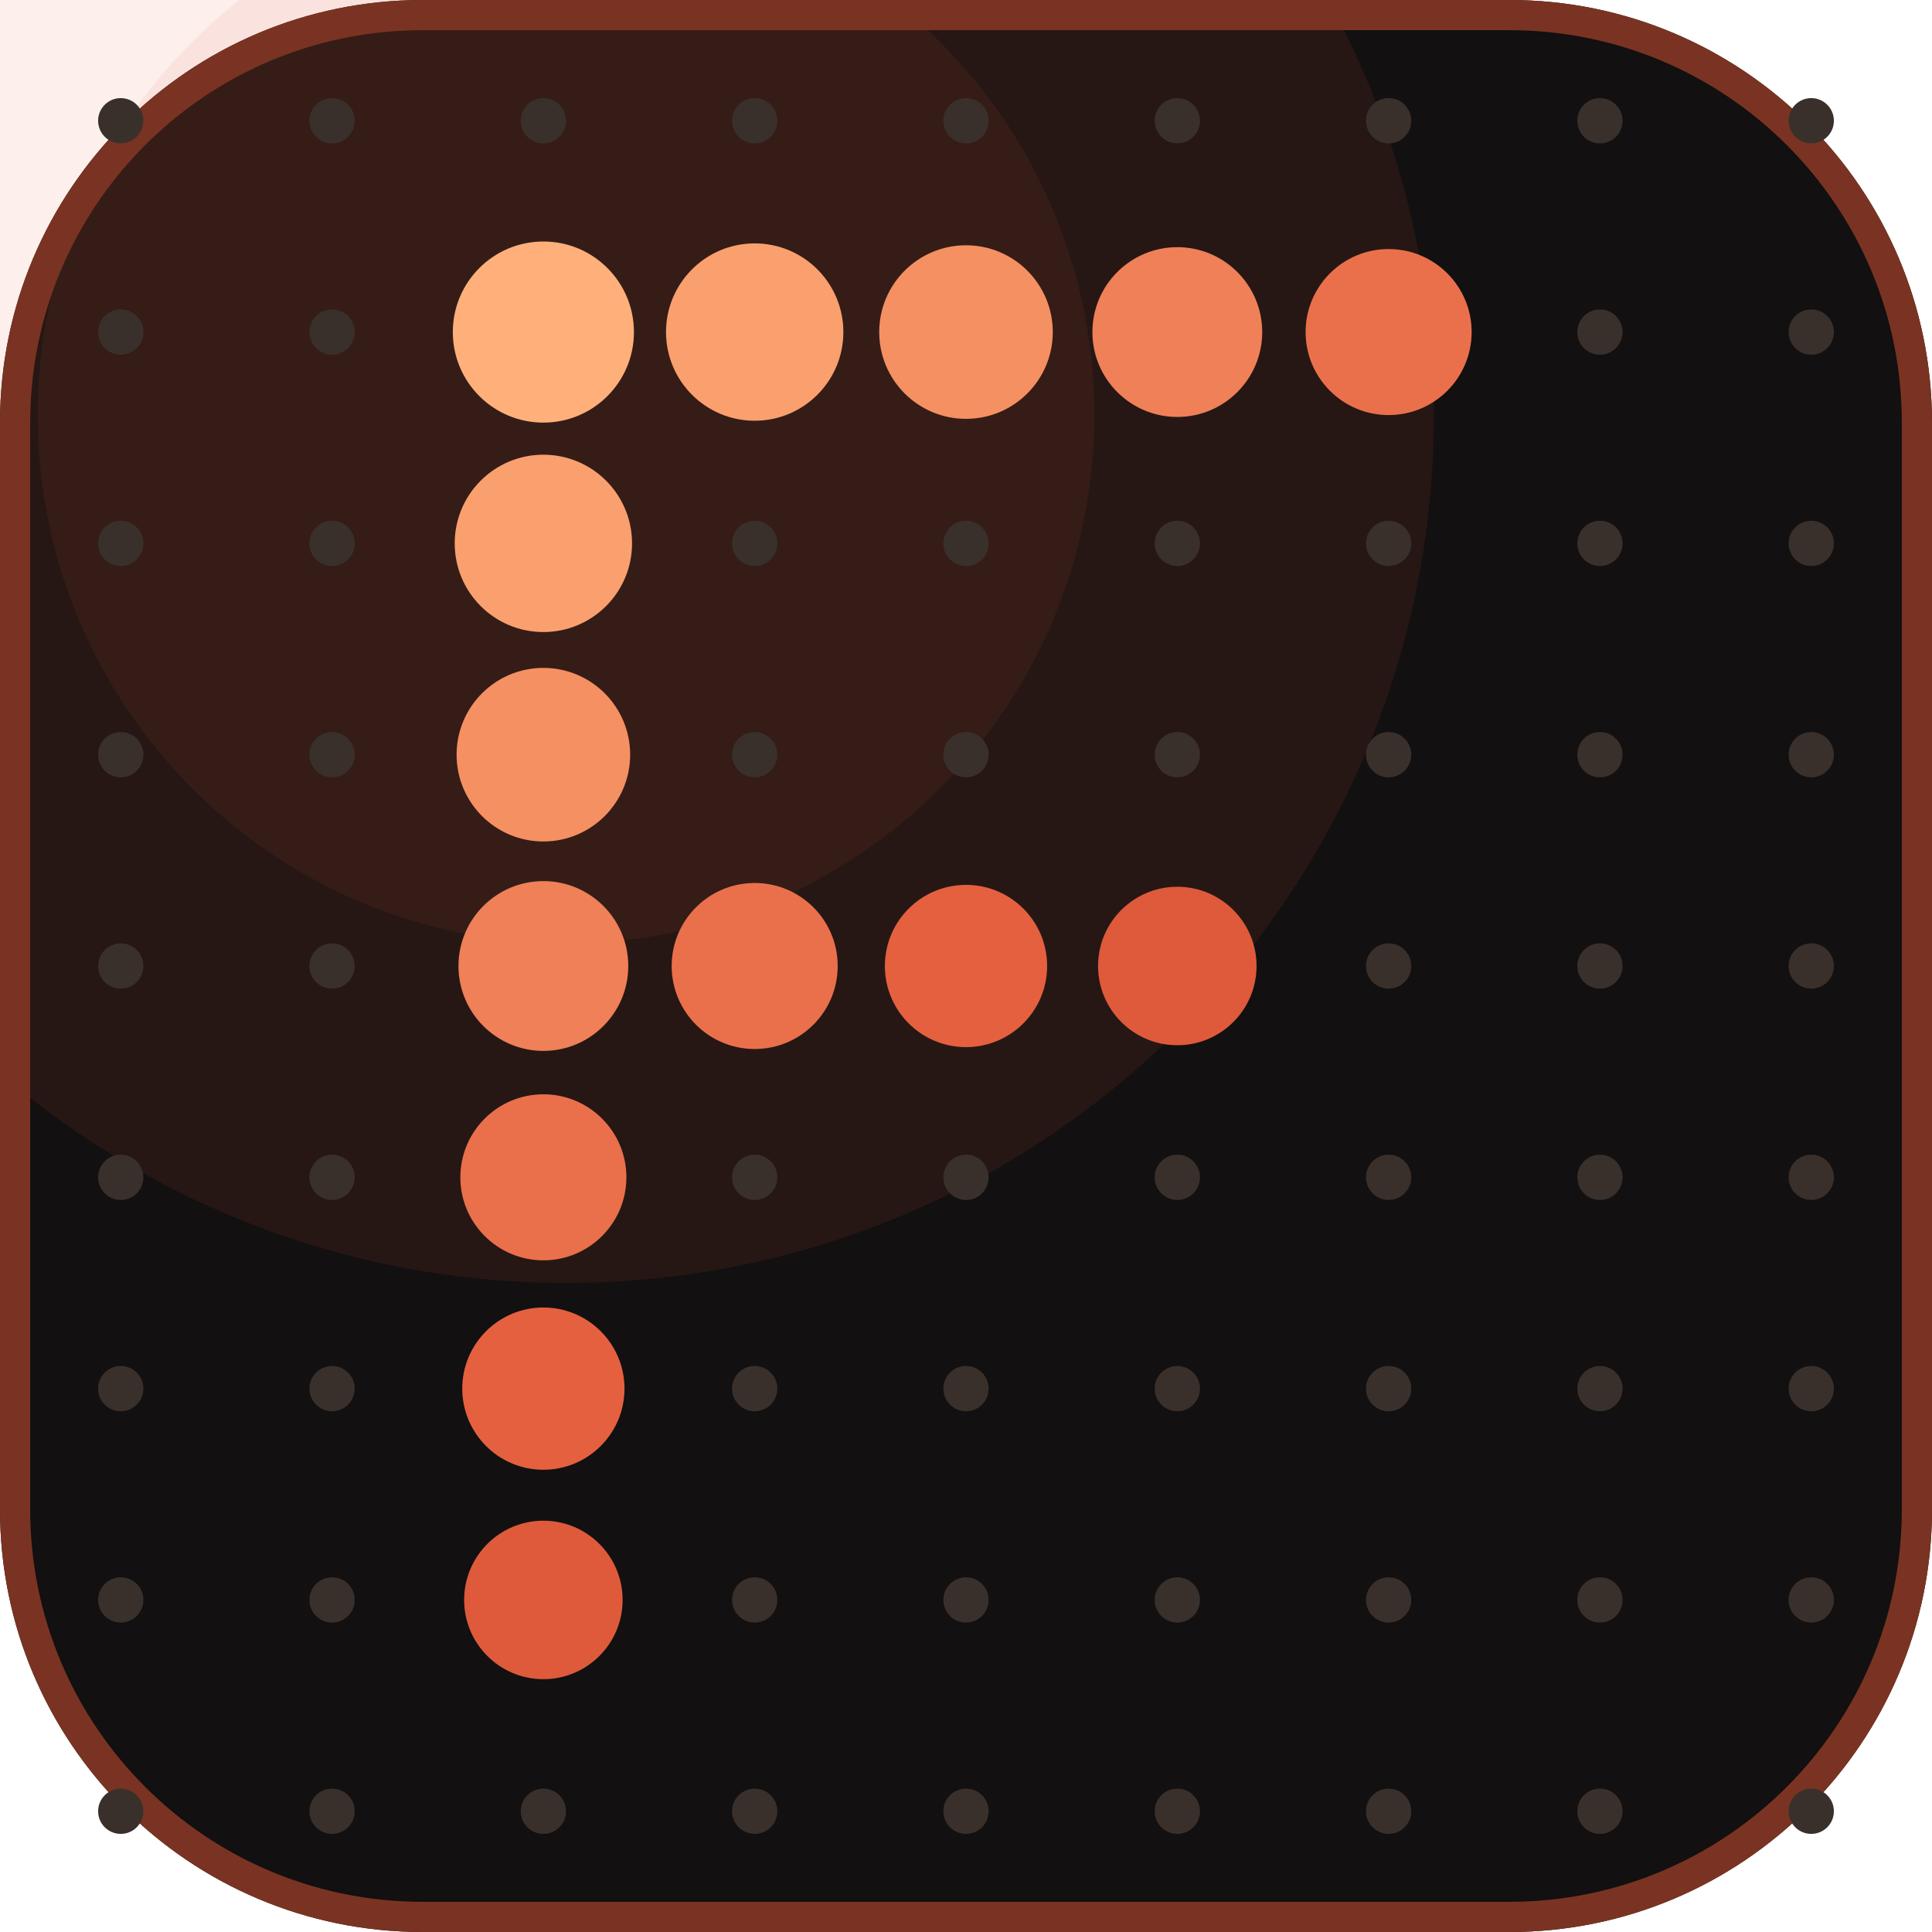
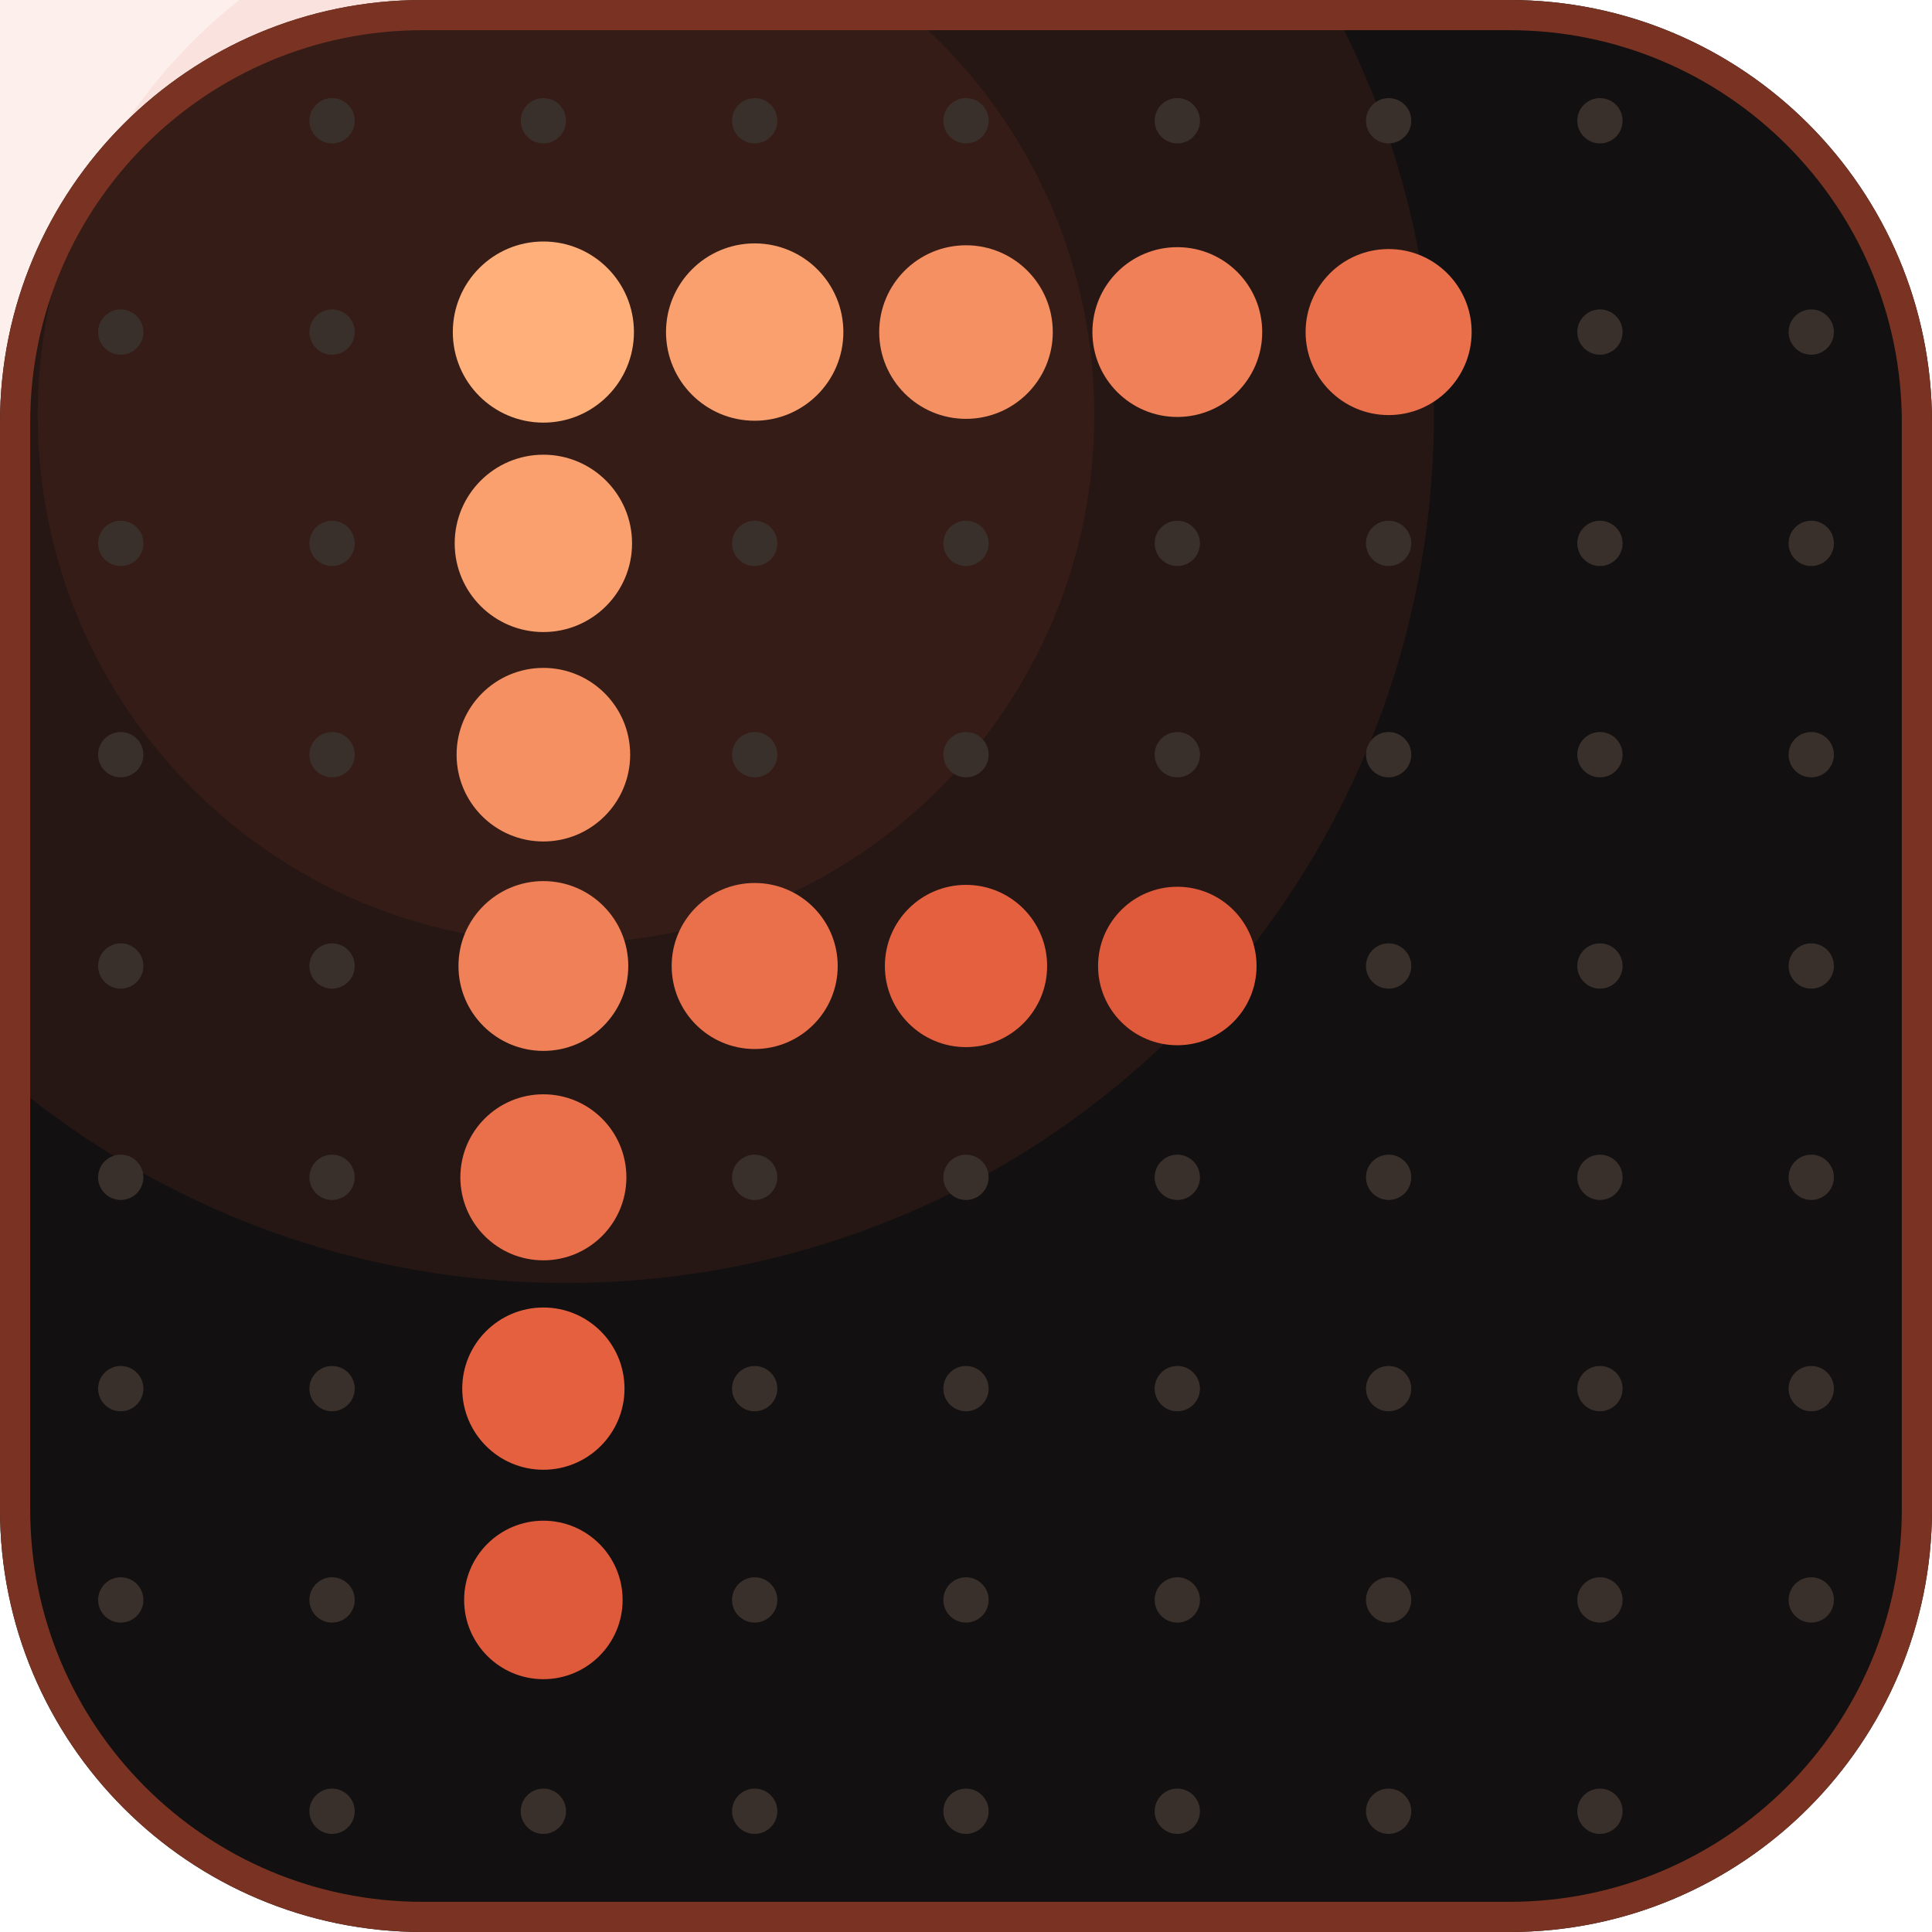
<svg xmlns="http://www.w3.org/2000/svg" viewBox="0 0 512 512">
  <rect width="512" height="512" rx="112" fill="#121010" />
  <circle cx="150" cy="110" r="230" fill="#e5603f" fill-opacity="0.10" />
  <circle cx="150" cy="110" r="140" fill="#e5603f" fill-opacity="0.08" />
  <rect x="4" y="4" width="504" height="504" rx="108" fill="none" stroke="#7a3322" stroke-width="8" />
-   <circle cx="32" cy="32" r="6" fill="#3a302b" />
  <circle cx="88" cy="32" r="6" fill="#3a302b" />
  <circle cx="144" cy="32" r="6" fill="#3a302b" />
  <circle cx="200" cy="32" r="6" fill="#3a302b" />
  <circle cx="256" cy="32" r="6" fill="#3a302b" />
  <circle cx="312" cy="32" r="6" fill="#3a302b" />
  <circle cx="368" cy="32" r="6" fill="#3a302b" />
  <circle cx="424" cy="32" r="6" fill="#3a302b" />
-   <circle cx="480" cy="32" r="6" fill="#3a302b" />
  <circle cx="32" cy="88" r="6" fill="#3a302b" />
  <circle cx="88" cy="88" r="6" fill="#3a302b" />
  <circle cx="144" cy="88" r="24.0" fill="#ffb07a" />
  <circle cx="200" cy="88" r="23.5" fill="#faa06e" />
  <circle cx="256" cy="88" r="23.0" fill="#f59062" />
  <circle cx="312" cy="88" r="22.5" fill="#ef8057" />
  <circle cx="368" cy="88" r="22.0" fill="#ea704b" />
  <circle cx="424" cy="88" r="6" fill="#3a302b" />
  <circle cx="480" cy="88" r="6" fill="#3a302b" />
  <circle cx="32" cy="144" r="6" fill="#3a302b" />
  <circle cx="88" cy="144" r="6" fill="#3a302b" />
  <circle cx="144" cy="144" r="23.5" fill="#faa06e" />
  <circle cx="200" cy="144" r="6" fill="#3a302b" />
  <circle cx="256" cy="144" r="6" fill="#3a302b" />
  <circle cx="312" cy="144" r="6" fill="#3a302b" />
  <circle cx="368" cy="144" r="6" fill="#3a302b" />
  <circle cx="424" cy="144" r="6" fill="#3a302b" />
  <circle cx="480" cy="144" r="6" fill="#3a302b" />
  <circle cx="32" cy="200" r="6" fill="#3a302b" />
  <circle cx="88" cy="200" r="6" fill="#3a302b" />
  <circle cx="144" cy="200" r="23.0" fill="#f59062" />
  <circle cx="200" cy="200" r="6" fill="#3a302b" />
  <circle cx="256" cy="200" r="6" fill="#3a302b" />
  <circle cx="312" cy="200" r="6" fill="#3a302b" />
  <circle cx="368" cy="200" r="6" fill="#3a302b" />
  <circle cx="424" cy="200" r="6" fill="#3a302b" />
  <circle cx="480" cy="200" r="6" fill="#3a302b" />
  <circle cx="32" cy="256" r="6" fill="#3a302b" />
  <circle cx="88" cy="256" r="6" fill="#3a302b" />
  <circle cx="144" cy="256" r="22.5" fill="#ef8057" />
  <circle cx="200" cy="256" r="22.0" fill="#ea704b" />
  <circle cx="256" cy="256" r="21.5" fill="#e5603f" />
  <circle cx="312" cy="256" r="21.0" fill="#de5a3b" />
  <circle cx="368" cy="256" r="6" fill="#3a302b" />
  <circle cx="424" cy="256" r="6" fill="#3a302b" />
  <circle cx="480" cy="256" r="6" fill="#3a302b" />
  <circle cx="32" cy="312" r="6" fill="#3a302b" />
  <circle cx="88" cy="312" r="6" fill="#3a302b" />
  <circle cx="144" cy="312" r="22.0" fill="#ea704b" />
  <circle cx="200" cy="312" r="6" fill="#3a302b" />
  <circle cx="256" cy="312" r="6" fill="#3a302b" />
  <circle cx="312" cy="312" r="6" fill="#3a302b" />
  <circle cx="368" cy="312" r="6" fill="#3a302b" />
  <circle cx="424" cy="312" r="6" fill="#3a302b" />
  <circle cx="480" cy="312" r="6" fill="#3a302b" />
  <circle cx="32" cy="368" r="6" fill="#3a302b" />
  <circle cx="88" cy="368" r="6" fill="#3a302b" />
  <circle cx="144" cy="368" r="21.5" fill="#e5603f" />
  <circle cx="200" cy="368" r="6" fill="#3a302b" />
  <circle cx="256" cy="368" r="6" fill="#3a302b" />
  <circle cx="312" cy="368" r="6" fill="#3a302b" />
  <circle cx="368" cy="368" r="6" fill="#3a302b" />
  <circle cx="424" cy="368" r="6" fill="#3a302b" />
  <circle cx="480" cy="368" r="6" fill="#3a302b" />
  <circle cx="32" cy="424" r="6" fill="#3a302b" />
  <circle cx="88" cy="424" r="6" fill="#3a302b" />
  <circle cx="144" cy="424" r="21.0" fill="#de5a3b" />
  <circle cx="200" cy="424" r="6" fill="#3a302b" />
  <circle cx="256" cy="424" r="6" fill="#3a302b" />
  <circle cx="312" cy="424" r="6" fill="#3a302b" />
  <circle cx="368" cy="424" r="6" fill="#3a302b" />
  <circle cx="424" cy="424" r="6" fill="#3a302b" />
  <circle cx="480" cy="424" r="6" fill="#3a302b" />
-   <circle cx="32" cy="480" r="6" fill="#3a302b" />
  <circle cx="88" cy="480" r="6" fill="#3a302b" />
  <circle cx="144" cy="480" r="6" fill="#3a302b" />
  <circle cx="200" cy="480" r="6" fill="#3a302b" />
  <circle cx="256" cy="480" r="6" fill="#3a302b" />
  <circle cx="312" cy="480" r="6" fill="#3a302b" />
  <circle cx="368" cy="480" r="6" fill="#3a302b" />
  <circle cx="424" cy="480" r="6" fill="#3a302b" />
-   <circle cx="480" cy="480" r="6" fill="#3a302b" />
</svg>
